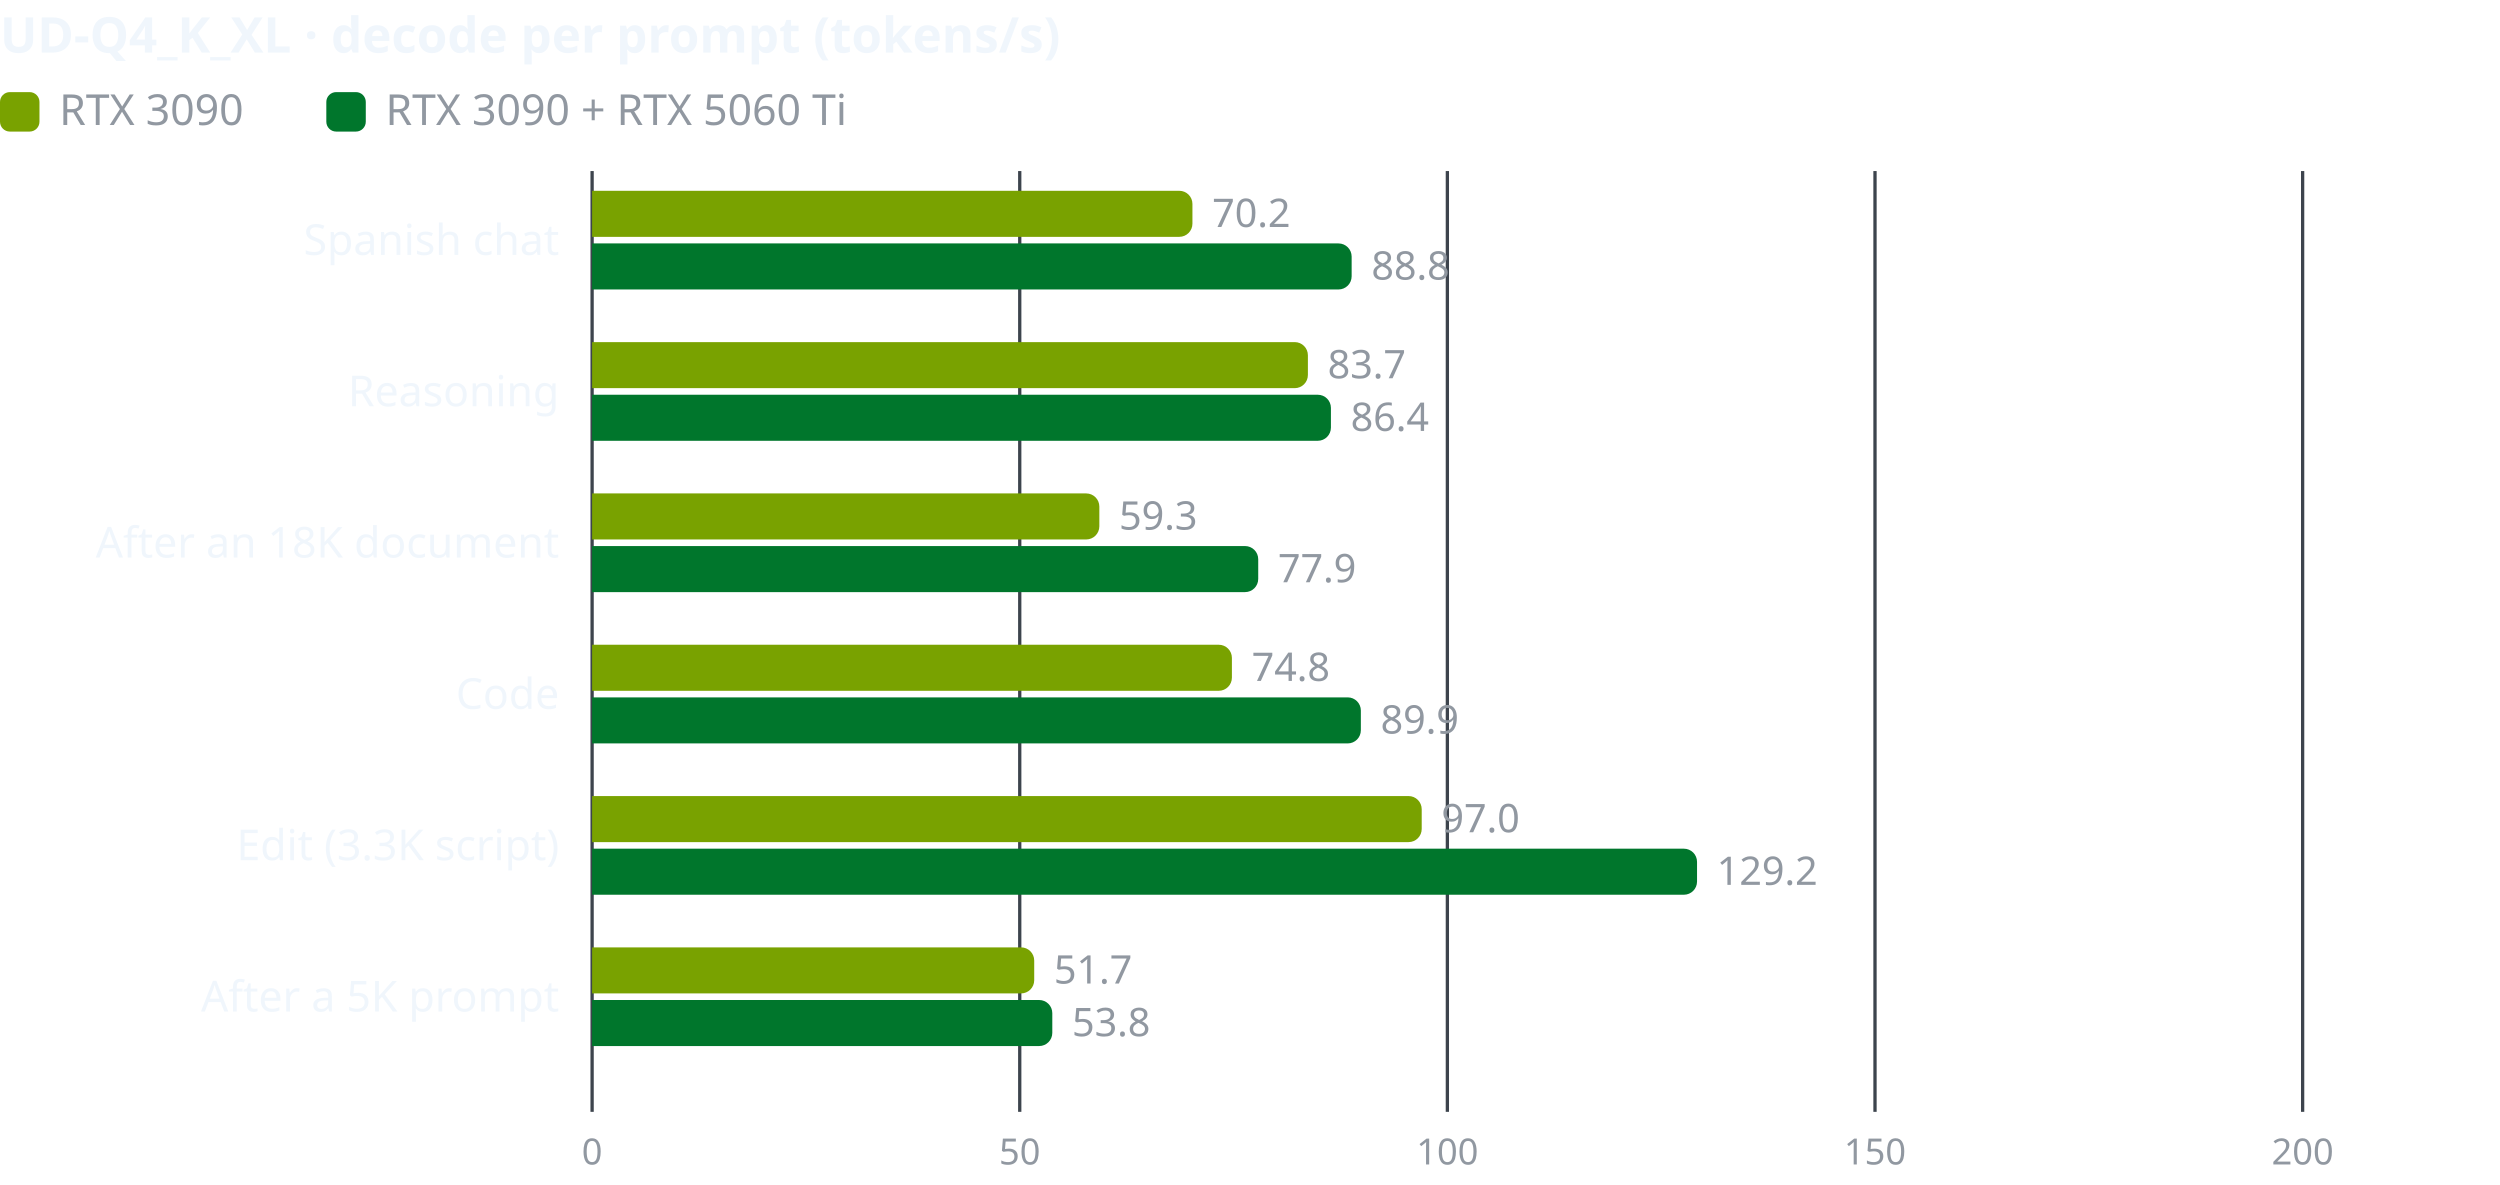
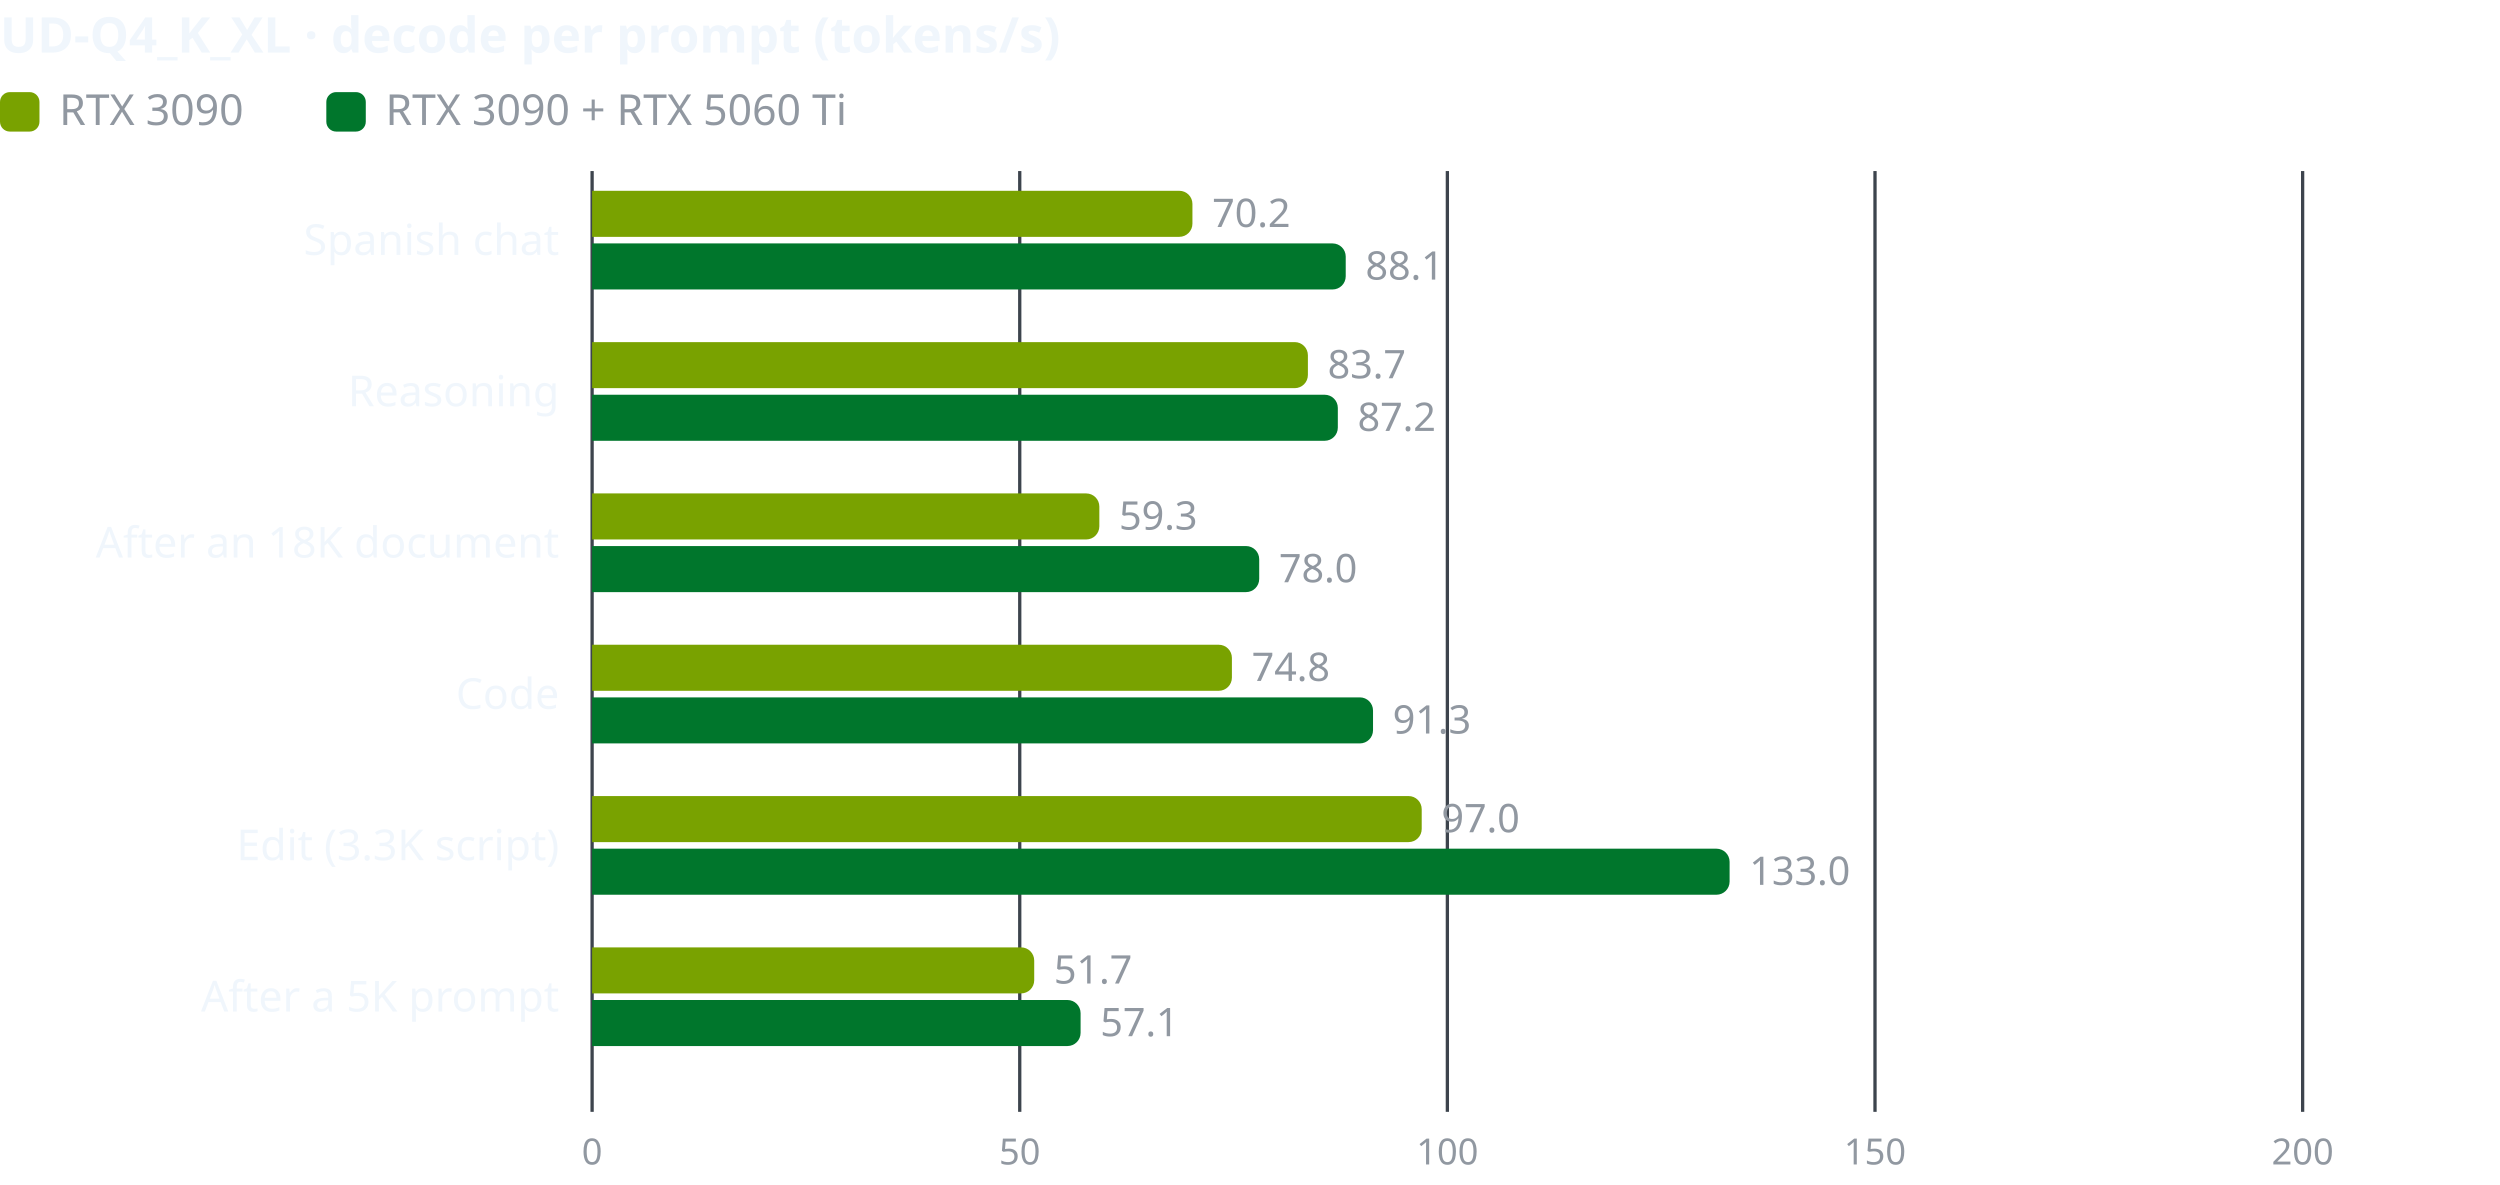
<svg xmlns="http://www.w3.org/2000/svg" width="760" height="360" viewBox="0 0 760 360" role="img" aria-label="UD-Q4_K_XL decode speed per prompt" font-family="-apple-system,BlinkMacSystemFont,'Segoe UI','Noto Sans',Helvetica,Arial,sans-serif">
  <text x="0" y="16" font-size="15" font-weight="600" fill="#f0f6fc">UD-Q4_K_XL · decode per prompt (tokens/s)</text>
  <rect x="0" y="28" width="12" height="12" rx="3" fill="#79a200" />
  <text x="18" y="38" font-size="13" fill="#9198a1">RTX 3090</text>
  <rect x="99.2" y="28" width="12" height="12" rx="3" fill="#00762c" />
  <text x="117.2" y="38" font-size="13" fill="#9198a1">RTX 3090 + RTX 5060 Ti</text>
  <line x1="180.0" y1="52" x2="180.0" y2="338" stroke="#3d444d" stroke-width="1" />
  <text x="180.0" y="354" font-size="11" fill="#9198a1" text-anchor="middle">0</text>
  <line x1="310.0" y1="52" x2="310.0" y2="338" stroke="#3d444d" stroke-width="1" />
  <text x="310.0" y="354" font-size="11" fill="#9198a1" text-anchor="middle">50</text>
  <line x1="440.0" y1="52" x2="440.0" y2="338" stroke="#3d444d" stroke-width="1" />
  <text x="440.0" y="354" font-size="11" fill="#9198a1" text-anchor="middle">100</text>
  <line x1="570.0" y1="52" x2="570.0" y2="338" stroke="#3d444d" stroke-width="1" />
  <text x="570.0" y="354" font-size="11" fill="#9198a1" text-anchor="middle">150</text>
  <line x1="700.0" y1="52" x2="700.0" y2="338" stroke="#3d444d" stroke-width="1" />
  <text x="700.0" y="354" font-size="11" fill="#9198a1" text-anchor="middle">200</text>
  <text x="170" y="77.5" font-size="13" fill="#f0f6fc" text-anchor="end">Spanish chat</text>
  <path d="M180.0,58.0 h178.5 a4,4 0 0 1 4,4 v6.0 a4,4 0 0 1 -4,4 h-178.5 z" fill="#79a200" />
  <text x="368.5" y="69" font-size="12" fill="#9198a1">70.2</text>
-   <path d="M180.0,74.0 h226.9 a4,4 0 0 1 4,4 v6.0 a4,4 0 0 1 -4,4 h-226.9 z" fill="#00762c" />
-   <text x="416.9" y="85" font-size="12" fill="#9198a1">88.8</text>
+   <path d="M180.0,74.0 h225.1 a4,4 0 0 1 4,4 v6.0 a4,4 0 0 1 -4,4 h-225.1 z" fill="#00762c" />
+   <text x="415.1" y="85" font-size="12" fill="#9198a1">88.1</text>
  <text x="170" y="123.5" font-size="13" fill="#f0f6fc" text-anchor="end">Reasoning</text>
  <path d="M180.0,104.0 h213.6 a4,4 0 0 1 4,4 v6.0 a4,4 0 0 1 -4,4 h-213.6 z" fill="#79a200" />
  <text x="403.6" y="115" font-size="12" fill="#9198a1">83.7</text>
-   <path d="M180.0,120.0 h220.6 a4,4 0 0 1 4,4 v6.0 a4,4 0 0 1 -4,4 h-220.6 z" fill="#00762c" />
-   <text x="410.6" y="131" font-size="12" fill="#9198a1">86.4</text>
+   <path d="M180.0,120.0 h222.7 a4,4 0 0 1 4,4 v6.0 a4,4 0 0 1 -4,4 h-222.7 z" fill="#00762c" />
+   <text x="412.7" y="131" font-size="12" fill="#9198a1">87.2</text>
  <text x="170" y="169.5" font-size="13" fill="#f0f6fc" text-anchor="end">After an 18K document</text>
  <path d="M180.0,150.0 h150.2 a4,4 0 0 1 4,4 v6.0 a4,4 0 0 1 -4,4 h-150.2 z" fill="#79a200" />
  <text x="340.2" y="161" font-size="12" fill="#9198a1">59.3</text>
-   <path d="M180.0,166.0 h198.5 a4,4 0 0 1 4,4 v6.0 a4,4 0 0 1 -4,4 h-198.5 z" fill="#00762c" />
-   <text x="388.5" y="177" font-size="12" fill="#9198a1">77.9</text>
+   <path d="M180.0,166.0 h198.8 a4,4 0 0 1 4,4 v6.0 a4,4 0 0 1 -4,4 h-198.8 z" fill="#00762c" />
+   <text x="388.8" y="177" font-size="12" fill="#9198a1">78.0</text>
  <text x="170" y="215.5" font-size="13" fill="#f0f6fc" text-anchor="end">Code</text>
  <path d="M180.0,196.0 h190.5 a4,4 0 0 1 4,4 v6.0 a4,4 0 0 1 -4,4 h-190.5 z" fill="#79a200" />
  <text x="380.5" y="207" font-size="12" fill="#9198a1">74.8</text>
-   <path d="M180.0,212.0 h229.7 a4,4 0 0 1 4,4 v6.0 a4,4 0 0 1 -4,4 h-229.7 z" fill="#00762c" />
-   <text x="419.7" y="223" font-size="12" fill="#9198a1">89.9</text>
+   <path d="M180.0,212.0 h233.4 a4,4 0 0 1 4,4 v6.0 a4,4 0 0 1 -4,4 h-233.4 z" fill="#00762c" />
+   <text x="423.4" y="223" font-size="12" fill="#9198a1">91.3</text>
  <text x="170" y="261.5" font-size="13" fill="#f0f6fc" text-anchor="end">Edit (3.3K script)</text>
  <path d="M180.0,242.0 h248.2 a4,4 0 0 1 4,4 v6.0 a4,4 0 0 1 -4,4 h-248.2 z" fill="#79a200" />
  <text x="438.2" y="253" font-size="12" fill="#9198a1">97.0</text>
-   <path d="M180.0,258.0 h331.9 a4,4 0 0 1 4,4 v6.0 a4,4 0 0 1 -4,4 h-331.9 z" fill="#00762c" />
-   <text x="521.9" y="269" font-size="12" fill="#9198a1">129.2</text>
+   <path d="M180.0,258.0 h341.8 a4,4 0 0 1 4,4 v6.0 a4,4 0 0 1 -4,4 h-341.8 z" fill="#00762c" />
+   <text x="531.8" y="269" font-size="12" fill="#9198a1">133.0</text>
  <text x="170" y="307.5" font-size="13" fill="#f0f6fc" text-anchor="end">After a 5K prompt</text>
  <path d="M180.0,288.0 h130.4 a4,4 0 0 1 4,4 v6.0 a4,4 0 0 1 -4,4 h-130.4 z" fill="#79a200" />
  <text x="320.4" y="299" font-size="12" fill="#9198a1">51.7</text>
-   <path d="M180.0,304.0 h135.9 a4,4 0 0 1 4,4 v6.0 a4,4 0 0 1 -4,4 h-135.9 z" fill="#00762c" />
-   <text x="325.9" y="315" font-size="12" fill="#9198a1">53.8</text>
+   <path d="M180.0,304.0 h144.5 a4,4 0 0 1 4,4 v6.0 a4,4 0 0 1 -4,4 h-144.5 z" fill="#00762c" />
+   <text x="334.5" y="315" font-size="12" fill="#9198a1">57.1</text>
</svg>
